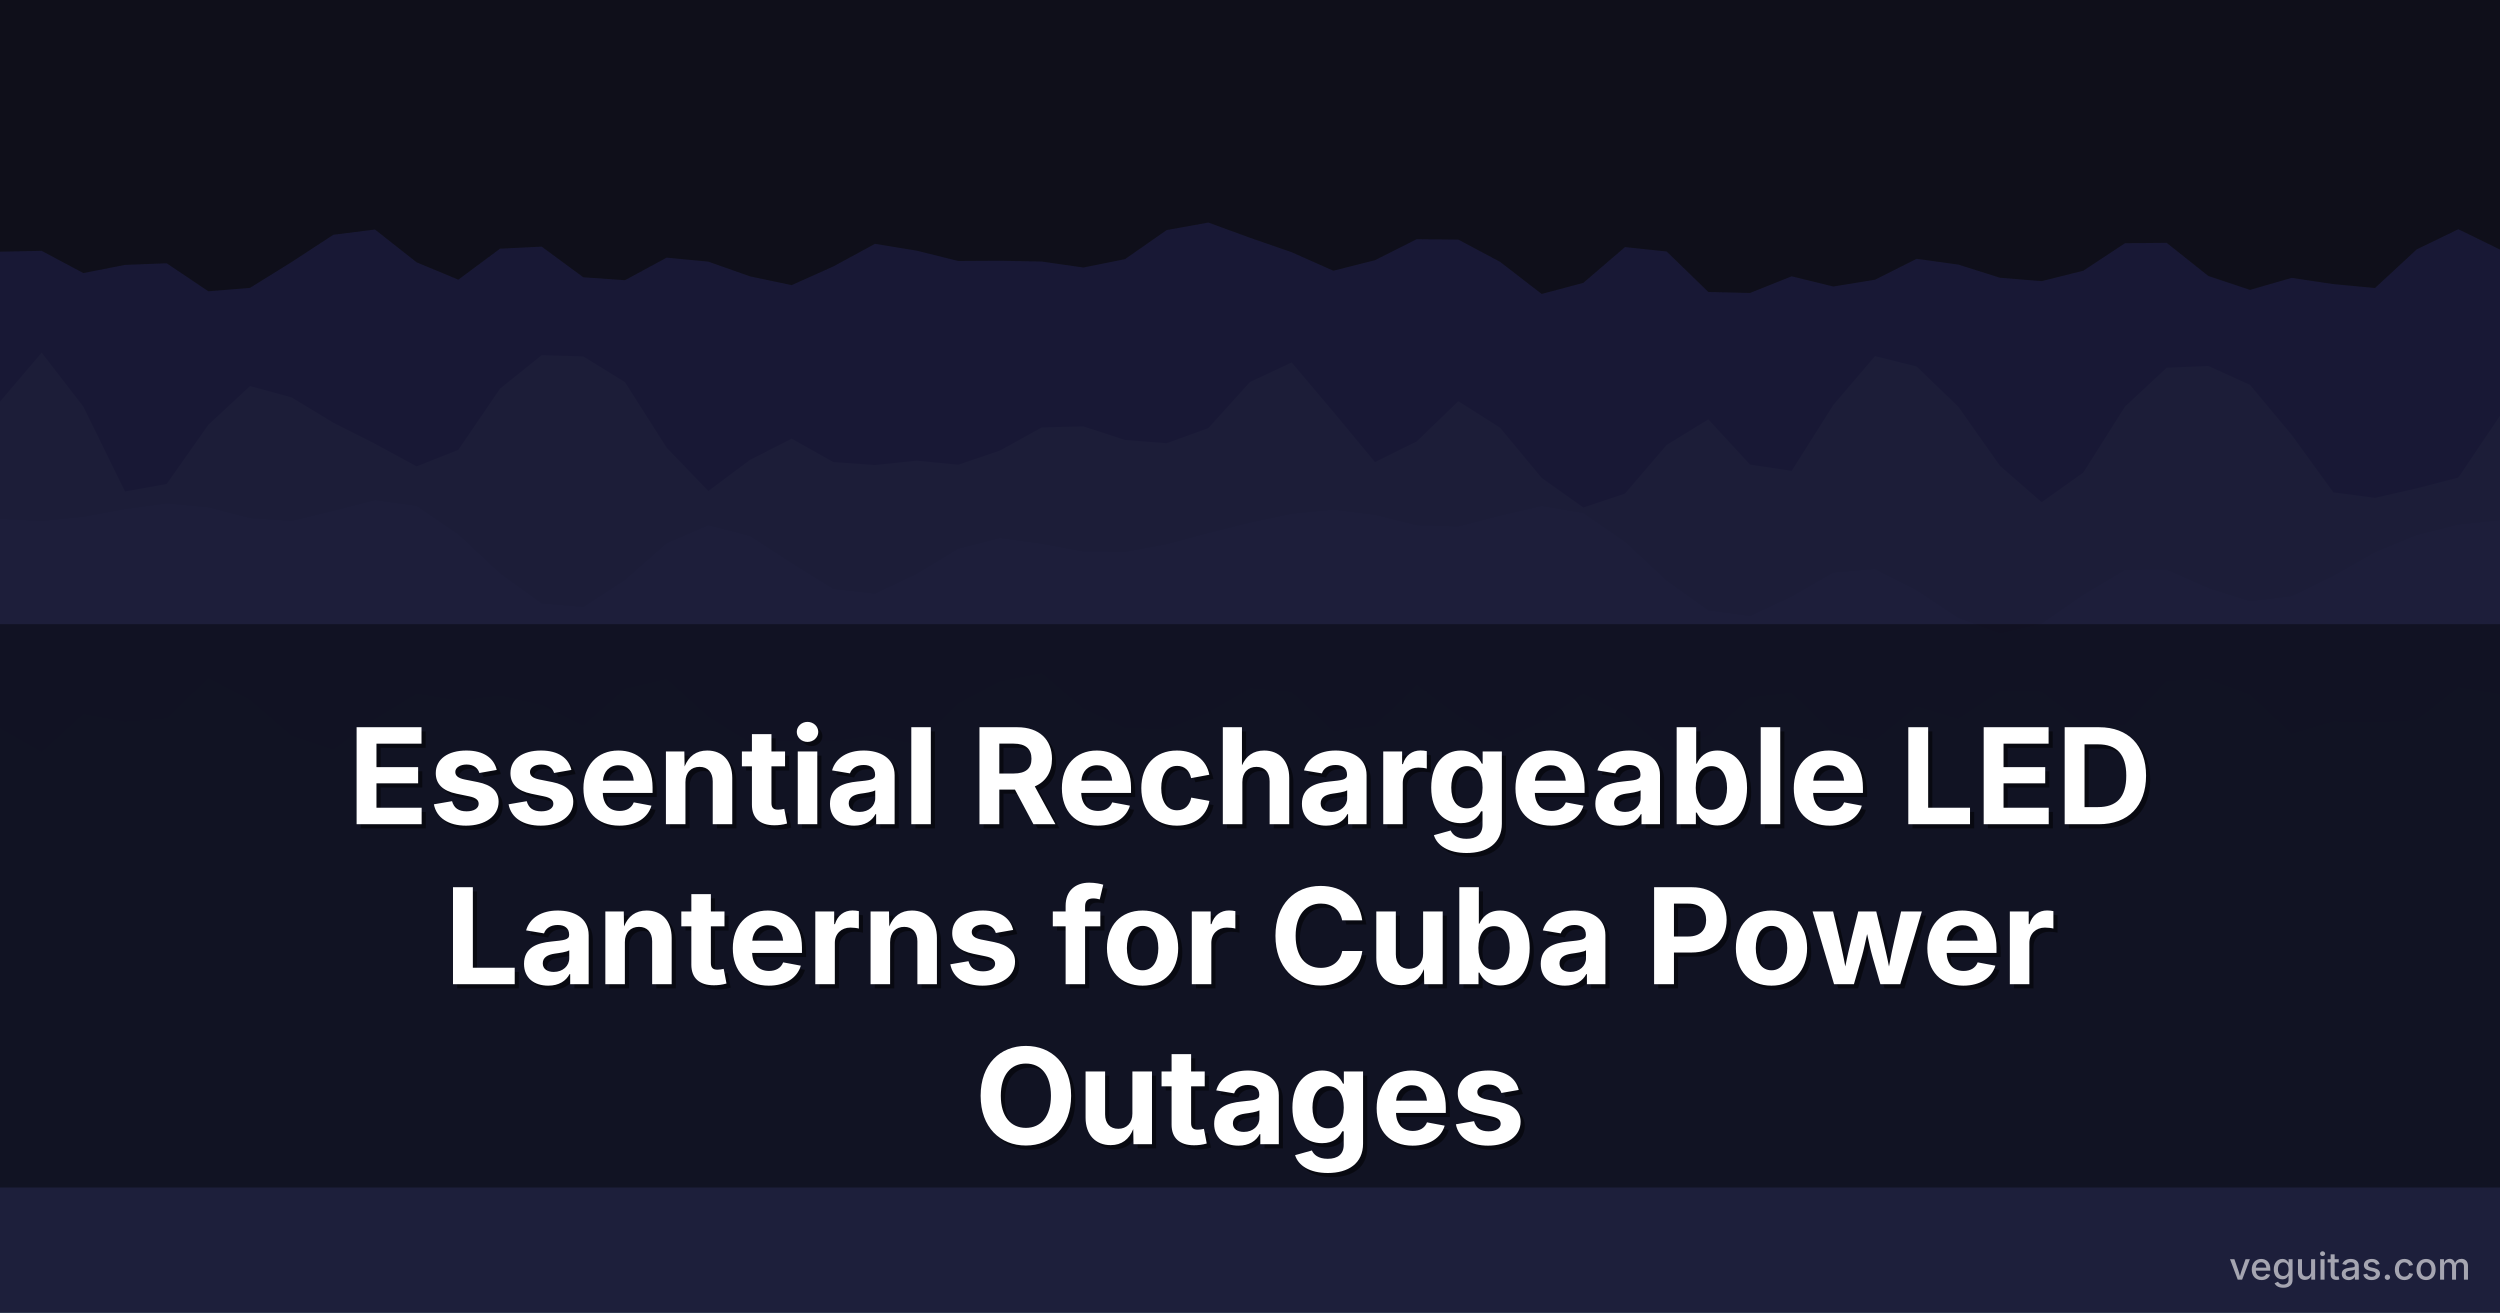
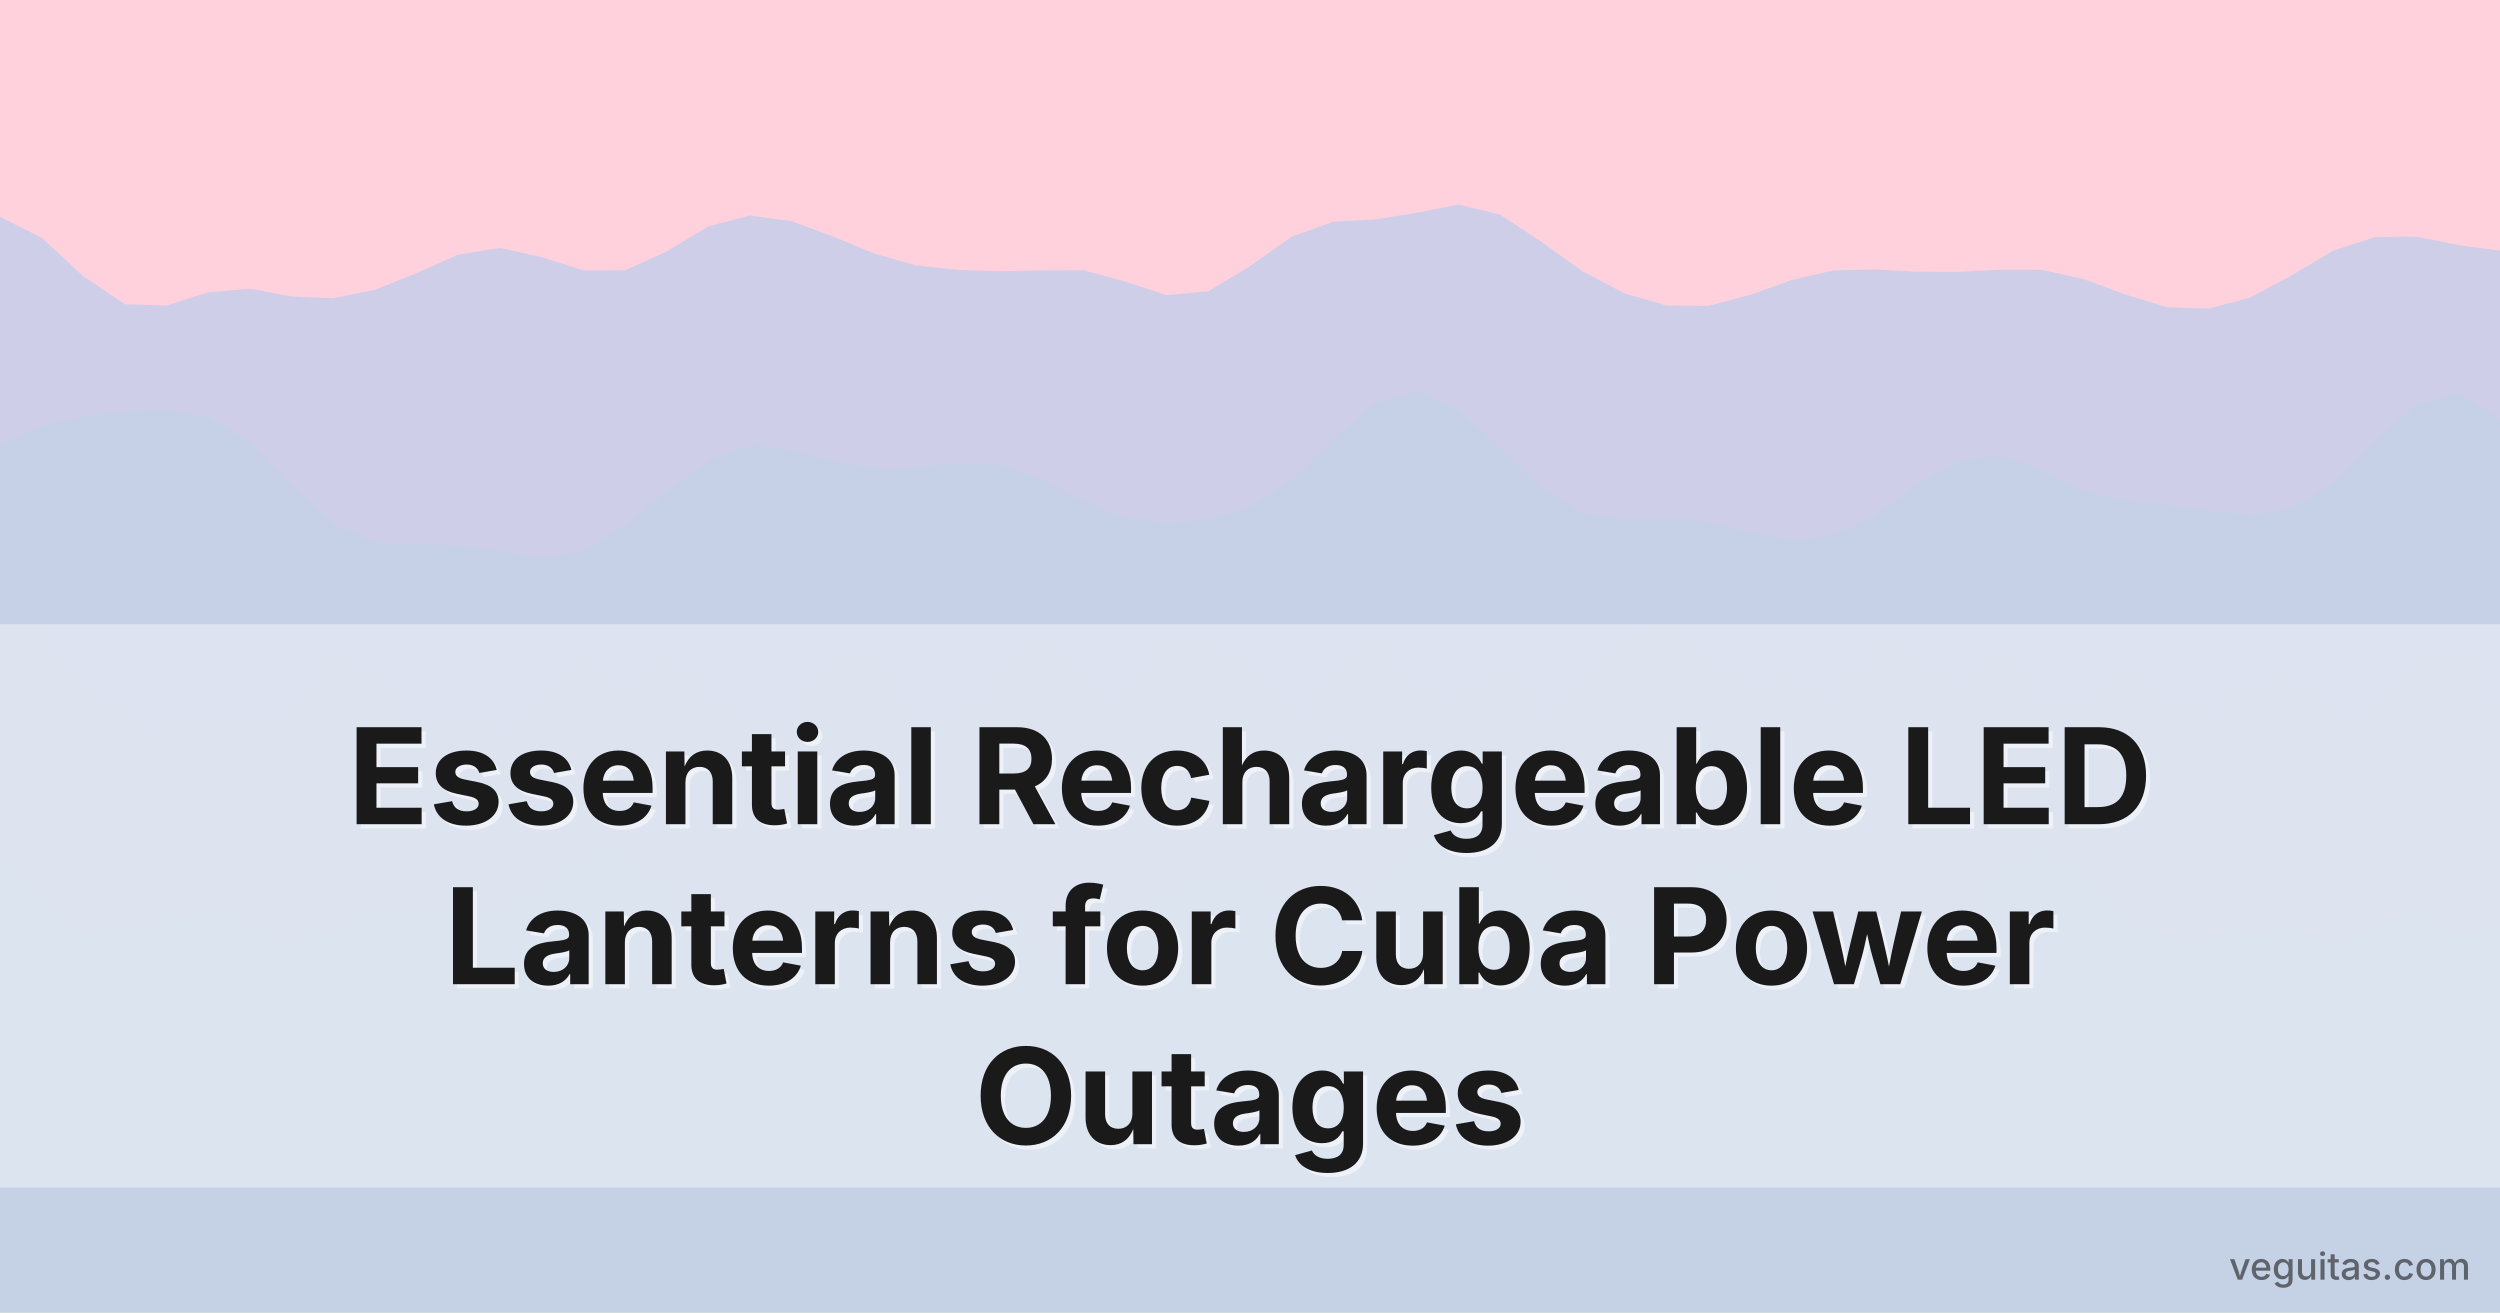
<svg xmlns="http://www.w3.org/2000/svg" version="1.1" width="1200" height="630" viewBox="0 0 1200 630">
-   <rect width="1200" height="630" fill="#0f0f1a" />
-   <path d="M 0 630 L 0 558 L 0 530.91 L 20 545.948 L 40 563.331 L 60 570.616 L 80 566.047 L 100 556.818 L 120 549.441 L 140 553.794 L 160 570.654 L 180 581.939 L 200 574.97 L 220 555.11 L 240 537.352 L 260 534.684 L 280 547.933 L 300 564.541 L 320 573.321 L 340 575.889 L 360 573.953 L 380 569.449 L 400 563.66 L 420 557.886 L 440 556.542 L 460 560.529 L 480 567.342 L 500 574.865 L 520 580.442 L 540 584.286 L 560 586.933 L 580 583.269 L 600 569.397 L 620 548.647 L 640 537.236 L 660 545.494 L 680 567 L 700 586.363 L 720 591.97 L 740 588.842 L 760 583.999 L 780 577.057 L 800 561.961 L 820 544.073 L 840 536.005 L 860 536.833 L 880 532.934 L 900 523.334 L 920 522.8 L 940 535.142 L 960 544.966 L 980 542.308 L 1000 534.419 L 1020 530.599 L 1040 533.972 L 1060 546.674 L 1080 568.131 L 1100 583.879 L 1120 580.93 L 1140 561.527 L 1160 539.6 L 1180 531.575 L 1200 548.577 L 1200 630 Z" fill="#2d3436" opacity="0.85" />
-   <path d="M 0 630 L 0 486 L 0 488.663 L 20 484.123 L 40 483.329 L 60 484.068 L 80 483.673 L 100 488.596 L 120 502.948 L 140 503.059 L 160 488.518 L 180 493.166 L 200 497.6 L 220 498.74 L 240 497.881 L 260 481.641 L 280 472.569 L 300 483.731 L 320 493.045 L 340 494.18 L 360 490.447 L 380 484.76 L 400 475.971 L 420 467.242 L 440 467.074 L 460 470.567 L 480 473.606 L 500 483.33 L 520 489.925 L 540 492.983 L 560 493.115 L 580 488.821 L 600 480.795 L 620 474.134 L 640 474.312 L 660 484.594 L 680 501.165 L 700 504.287 L 720 491.425 L 740 477.05 L 760 481.63 L 780 495.089 L 800 499.678 L 820 501.508 L 840 490.385 L 860 471.438 L 880 474.605 L 900 487.036 L 920 475.002 L 940 463.025 L 960 467.846 L 980 473.107 L 1000 470.732 L 1020 473.178 L 1040 474.043 L 1060 471.421 L 1080 475.153 L 1100 481.849 L 1120 482.947 L 1140 481.723 L 1160 482.818 L 1180 483.631 L 1200 477.006 L 1200 630 Z" fill="#1a1a3a" opacity="0.85" />
-   <path d="M 0 630 L 0 414 L 0 409.85 L 20 423.661 L 40 441.333 L 60 433.159 L 80 442.595 L 100 412.191 L 120 391.835 L 140 415.586 L 160 384.253 L 180 392.839 L 200 426.527 L 220 424.015 L 240 429.321 L 260 438.304 L 280 430.844 L 300 440.627 L 320 413.352 L 340 388.568 L 360 407.698 L 380 385.03 L 400 380.905 L 420 407.357 L 440 412.555 L 460 381.624 L 480 391.556 L 500 429.131 L 520 448.735 L 540 433.427 L 560 400.294 L 580 421.092 L 600 412.899 L 620 393.741 L 640 408.845 L 660 426.055 L 680 388.519 L 700 396.335 L 720 433.102 L 740 409.993 L 760 391.061 L 780 399.75 L 800 417.276 L 820 424.914 L 840 442.199 L 860 448.359 L 880 417.702 L 900 433.804 L 920 425.63 L 940 387.907 L 960 396.148 L 980 388.136 L 1000 393.243 L 1020 406.651 L 1040 409.316 L 1060 426.454 L 1080 448.352 L 1100 412.338 L 1120 428.206 L 1140 428.443 L 1160 389.726 L 1180 392.237 L 1200 402.962 L 1200 630 Z" fill="#0f0f1a" opacity="0.85" />
-   <path d="M 0 630 L 0 342 L 0 349.479 L 20 360.964 L 40 342.74 L 60 346.42 L 80 344.795 L 100 325.527 L 120 335.918 L 140 353.148 L 160 359.817 L 180 345.13 L 200 332.962 L 220 336.286 L 240 333.825 L 260 338.373 L 280 348.258 L 300 330.651 L 320 325.907 L 340 344.001 L 360 356.424 L 380 355.572 L 400 355.867 L 420 352.713 L 440 357.425 L 460 337.562 L 480 327.084 L 500 323.11 L 520 340.088 L 540 349.342 L 560 350.043 L 580 341.979 L 600 330.367 L 620 332.09 L 640 350.997 L 660 348.364 L 680 328.758 L 700 343.655 L 720 355.615 L 740 346.569 L 760 332.843 L 780 342.982 L 800 360.52 L 820 353.093 L 840 334.674 L 860 332.561 L 880 352.113 L 900 355.428 L 920 339.069 L 940 345.061 L 960 331.628 L 980 331.931 L 1000 347.313 L 1020 347.987 L 1040 326.813 L 1060 326.075 L 1080 333.409 L 1100 352.2 L 1120 346.257 L 1140 346.787 L 1160 345.611 L 1180 329.903 L 1200 333.139 L 1200 630 Z" fill="#98c1d9" opacity="0.85" />
-   <path d="M 0 630 L 0 270 L 0 249.148 L 20 250.199 L 40 248.168 L 60 244.454 L 80 241.758 L 100 243.603 L 120 248.816 L 140 250.133 L 160 245.296 L 180 240.158 L 200 242.952 L 220 256.599 L 240 275.309 L 260 289.736 L 280 291.462 L 300 278.472 L 320 260.855 L 340 252.207 L 360 257.379 L 380 270.381 L 400 282.803 L 420 285.058 L 440 275.531 L 460 263.453 L 480 258.354 L 500 261.11 L 520 264.838 L 540 265.016 L 560 261.309 L 580 255.943 L 600 250.944 L 620 246.702 L 640 244.727 L 660 247.234 L 680 252.219 L 700 252.82 L 720 247.621 L 740 242.98 L 760 246.367 L 780 260.14 L 800 278.797 L 820 293.074 L 840 295.796 L 860 286.422 L 880 274.898 L 900 273.242 L 920 283.453 L 940 296.694 L 960 304.001 L 980 299.389 L 1000 285.554 L 1020 273.649 L 1040 273.484 L 1060 282.363 L 1080 288.665 L 1100 286.271 L 1120 276.506 L 1140 265.136 L 1160 256.884 L 1180 251.865 L 1200 249.82 L 1200 630 Z" fill="#3d5a80" opacity="0.85" />
-   <path d="M 0 630 L 0 198 L 0 192.787 L 20 169.272 L 40 195.178 L 60 235.915 L 80 232.32 L 100 203.909 L 120 185.312 L 140 190.783 L 160 202.904 L 180 213.021 L 200 223.87 L 220 215.917 L 240 186.573 L 260 170.481 L 280 171.088 L 300 183.455 L 320 214.911 L 340 235.687 L 360 220.758 L 380 210.567 L 400 221.797 L 420 223.229 L 440 221.123 L 460 223.081 L 480 216.257 L 500 205.193 L 520 204.664 L 540 211.189 L 560 212.757 L 580 205.491 L 600 183.352 L 620 173.992 L 640 197.675 L 660 221.815 L 680 211.9 L 700 192.583 L 720 205.27 L 740 229.4 L 760 243.612 L 780 236.914 L 800 213.572 L 820 201.299 L 840 222.996 L 860 226.023 L 880 194.378 L 900 170.947 L 920 175.945 L 940 195.235 L 960 223.621 L 980 241.058 L 1000 226.806 L 1020 195.159 L 1040 176.517 L 1060 175.684 L 1080 184.752 L 1100 208.74 L 1120 236.338 L 1140 238.972 L 1160 234.419 L 1180 229.233 L 1200 199.567 L 1200 630 Z" fill="#2d3436" opacity="0.85" />
-   <path d="M 0 630 L 0 126 L 0 120.817 L 20 120.409 L 40 131.071 L 60 127.154 L 80 126.377 L 100 139.812 L 120 138.186 L 140 125.771 L 160 112.693 L 180 110.187 L 200 125.926 L 220 134.245 L 240 119.376 L 260 118.385 L 280 133.102 L 300 134.497 L 320 123.671 L 340 125.584 L 360 132.655 L 380 136.867 L 400 127.894 L 420 117.041 L 440 120.317 L 460 125.282 L 480 125.167 L 500 125.537 L 520 128.412 L 540 124.4 L 560 110.433 L 580 106.829 L 600 114.131 L 620 121.067 L 640 129.957 L 660 124.901 L 680 114.805 L 700 115.012 L 720 125.658 L 740 141.098 L 760 135.777 L 780 118.599 L 800 120.72 L 820 140.145 L 840 140.63 L 860 132.634 L 880 137.525 L 900 134.275 L 920 124.228 L 940 127.007 L 960 133.328 L 980 134.948 L 1000 129.937 L 1020 116.747 L 1040 116.567 L 1060 132.469 L 1080 139.159 L 1100 133.385 L 1120 136.372 L 1140 138.244 L 1160 119.727 L 1180 110.031 L 1200 119.804 L 1200 630 Z" fill="#1a1a3a" opacity="0.85" />
-   <rect width="1200" height="270.4" x="0" y="299.6" fill="rgba(0,0,0,0.4)" />
-   <text font-family="system-ui, -apple-system, sans-serif" font-size="64" font-weight="700" text-anchor="middle" fill="rgba(0,0,0,0.5)" x="602" y="397.628">
+   <rect width="1200" height="630" fill="#ffd1dc" />
+   <path d="M 0 630 L 0 529.2 L 0 536.162 L 20 558.665 L 40 556.524 L 60 548.037 L 80 552.716 L 100 556.43 L 120 550.873 L 140 544.444 L 160 539.008 L 180 536.992 L 200 537.178 L 220 528.045 L 240 513.643 L 260 516.828 L 280 537.485 L 300 550.292 L 320 557.471 L 340 561.938 L 360 549.197 L 380 517.8 L 400 498.087 L 420 510.533 L 440 539.916 L 460 557.329 L 480 559.873 L 500 547.464 L 520 530.809 L 540 534.859 L 560 550.707 L 580 552.515 L 600 552.017 L 620 555.017 L 640 541.682 L 660 515.608 L 680 506.398 L 700 530.435 L 720 550.678 L 740 534.177 L 760 503.06 L 780 491.057 L 800 512.677 L 820 540.584 L 840 539.815 L 860 522.233 L 880 507.344 L 900 502.048 L 920 503.353 L 940 511.466 L 960 519.534 L 980 504.952 L 1000 487.863 L 1020 499.853 L 1040 530.053 L 1060 543.836 L 1080 522.034 L 1100 502.54 L 1120 517.407 L 1140 545.856 L 1160 557.311 L 1180 543.746 L 1200 530.363 L 1200 630 Z" fill="#ffd1dc" opacity="0.85" />
+   <path d="M 0 630 L 0 428.4 L 0 412.807 L 20 434.475 L 40 447.318 L 60 449.839 L 80 441.844 L 100 436.885 L 120 446.521 L 140 453.908 L 160 445.891 L 180 435.555 L 200 436.651 L 220 439.551 L 240 438.027 L 260 429.187 L 280 412.729 L 300 409.796 L 320 427.852 L 340 447.002 L 360 448.113 L 380 436.105 L 400 435.764 L 420 445.121 L 440 444.104 L 460 435.954 L 480 444.85 L 500 459.687 L 520 455.052 L 540 437.189 L 560 427.307 L 580 426.307 L 600 426.48 L 620 428.616 L 640 433.901 L 660 428.278 L 680 407.878 L 700 393.185 L 720 398.437 L 740 417.955 L 760 435.988 L 780 446.566 L 800 435.414 L 820 414.982 L 840 417.072 L 860 437.138 L 880 449.211 L 900 455.193 L 920 458.355 L 940 446.565 L 960 420.957 L 980 408.552 L 1000 420.738 L 1020 440.329 L 1040 450.639 L 1060 450.862 L 1080 447.295 L 1100 448.92 L 1120 451.538 L 1140 443.99 L 1160 440.428 L 1180 448.841 L 1200 444.045 L 1200 630 Z" fill="#dfe6e9" opacity="0.85" />
+   <path d="M 0 630 L 0 327.6 L 0 301.496 L 20 300.132 L 40 328.287 L 60 342.143 L 80 348.935 L 100 341.522 L 120 346.196 L 140 342.038 L 160 312.288 L 180 320.546 L 200 347.893 L 220 340.642 L 240 347.664 L 260 333.186 L 280 315.376 L 300 329.683 L 320 315.614 L 340 329.127 L 360 346.367 L 380 342.629 L 400 312.565 L 420 311.219 L 440 345.036 L 460 345.138 L 480 319.182 L 500 306.281 L 520 325.947 L 540 333.487 L 560 302.895 L 580 303.771 L 600 315.374 L 620 343.711 L 640 320.55 L 660 302.862 L 680 330.567 L 700 334.465 L 720 317.416 L 740 340.08 L 760 328.051 L 780 303.179 L 800 300.093 L 820 309.247 L 840 330.034 L 860 323.754 L 880 334.114 L 900 306.325 L 920 310.53 L 940 326.966 L 960 307.953 L 980 336.423 L 1000 339.17 L 1020 315.127 L 1040 337.034 L 1060 340.333 L 1080 325.904 L 1100 325.128 L 1120 340.976 L 1140 341.498 L 1160 315.331 L 1180 306.596 L 1200 338.146 L 1200 630 Z" fill="#ffeaa7" opacity="0.85" />
+   <path d="M 0 630 L 0 226.8 L 0 214.098 L 20 204.37 L 40 199.863 L 60 197.293 L 80 196.303 L 100 199.874 L 120 212.397 L 140 232.471 L 160 251.111 L 180 260.195 L 200 261.367 L 220 261.744 L 240 264.652 L 260 267.762 L 280 264.499 L 300 252.416 L 320 235.796 L 340 220.802 L 360 213.783 L 380 215.84 L 400 221.522 L 420 224.779 L 440 224.204 L 460 221.949 L 480 222.914 L 500 230.106 L 520 240.792 L 540 248.506 L 560 251.078 L 580 249.403 L 600 243.432 L 620 230.144 L 640 210.689 L 660 193.579 L 680 187.897 L 700 196.475 L 720 214.846 L 740 234.179 L 760 246.154 L 780 249.297 L 800 248.707 L 820 250.334 L 840 255.532 L 860 259.221 L 880 256.891 L 900 247.153 L 920 232.877 L 940 221.038 L 960 218.364 L 980 225.381 L 1000 235.148 L 1020 240.475 L 1040 242.377 L 1060 244.8 L 1080 247.093 L 1100 244.226 L 1120 231.351 L 1140 211.612 L 1160 194.204 L 1180 188.247 L 1200 201.206 L 1200 630 Z" fill="#b5ead7" opacity="0.85" />
+   <path d="M 0 630 L 0 126 L 0 104.05 L 20 114.116 L 40 132.56 L 60 146.044 L 80 146.589 L 100 140.323 L 120 138.58 L 140 142.313 L 160 143.136 L 180 139.086 L 200 131.048 L 220 122.175 L 240 118.988 L 260 123.416 L 280 129.755 L 300 129.737 L 320 120.67 L 340 108.66 L 360 103.411 L 380 106.193 L 400 113.549 L 420 121.84 L 440 127.437 L 460 129.529 L 480 130.184 L 500 129.748 L 520 129.711 L 540 135.097 L 560 141.651 L 580 139.804 L 600 127.685 L 620 113.636 L 640 106.384 L 660 105.301 L 680 102.148 L 700 98.192 L 720 102.965 L 740 116.142 L 760 130.477 L 780 140.853 L 800 146.629 L 820 146.814 L 840 141.544 L 860 134.379 L 880 129.774 L 900 129.336 L 920 130.377 L 940 130.445 L 960 129.425 L 980 129.5 L 1000 133.89 L 1020 141.314 L 1040 147.387 L 1060 148.15 L 1080 142.852 L 1100 132.131 L 1120 120.297 L 1140 113.792 L 1160 113.586 L 1180 117.642 L 1200 120.305 L 1200 630 Z" fill="#c7ceea" opacity="0.85" />
+   <rect width="1200" height="270.4" x="0" y="299.6" fill="rgba(255,255,255,0.4)" />
+   <text font-family="system-ui, -apple-system, sans-serif" font-size="64" font-weight="700" text-anchor="middle" fill="rgba(255,255,255,0.5)" x="602" y="397.628">
    <tspan dy="0" x="602">Essential Rechargeable LED</tspan>
  </text>
-   <text font-family="system-ui, -apple-system, sans-serif" font-size="64" font-weight="700" text-anchor="middle" fill="#ffffff" x="600" y="395.628">
+   <text font-family="system-ui, -apple-system, sans-serif" font-size="64" font-weight="700" text-anchor="middle" fill="#1a1a1a" x="600" y="395.628">
    <tspan dy="0" x="600">Essential Rechargeable LED</tspan>
  </text>
-   <text font-family="system-ui, -apple-system, sans-serif" font-size="64" font-weight="700" text-anchor="middle" fill="rgba(0,0,0,0.5)" x="602" y="474.428">
+   <text font-family="system-ui, -apple-system, sans-serif" font-size="64" font-weight="700" text-anchor="middle" fill="rgba(255,255,255,0.5)" x="602" y="474.428">
    <tspan dy="0" x="602">Lanterns for Cuba Power</tspan>
  </text>
-   <text font-family="system-ui, -apple-system, sans-serif" font-size="64" font-weight="700" text-anchor="middle" fill="#ffffff" x="600" y="472.428">
+   <text font-family="system-ui, -apple-system, sans-serif" font-size="64" font-weight="700" text-anchor="middle" fill="#1a1a1a" x="600" y="472.428">
    <tspan dy="0" x="600">Lanterns for Cuba Power</tspan>
  </text>
-   <text font-family="system-ui, -apple-system, sans-serif" font-size="64" font-weight="700" text-anchor="middle" fill="rgba(0,0,0,0.5)" x="602" y="551.228">
+   <text font-family="system-ui, -apple-system, sans-serif" font-size="64" font-weight="700" text-anchor="middle" fill="rgba(255,255,255,0.5)" x="602" y="551.228">
    <tspan dy="0" x="602">Outages</tspan>
  </text>
-   <text font-family="system-ui, -apple-system, sans-serif" font-size="64" font-weight="700" text-anchor="middle" fill="#ffffff" x="600" y="549.228">
+   <text font-family="system-ui, -apple-system, sans-serif" font-size="64" font-weight="700" text-anchor="middle" fill="#1a1a1a" x="600" y="549.228">
    <tspan dy="0" x="600">Outages</tspan>
  </text>
-   <text font-family="system-ui, -apple-system, sans-serif" font-size="18" font-weight="500" fill="#ffffff" opacity="0.6" x="1070" y="614.239">
+   <text font-family="system-ui, -apple-system, sans-serif" font-size="18" font-weight="500" fill="#1a1a1a" opacity="0.6" x="1070" y="614.239">
    <tspan dy="0" x="1070">veguitas.com</tspan>
  </text>
</svg>
